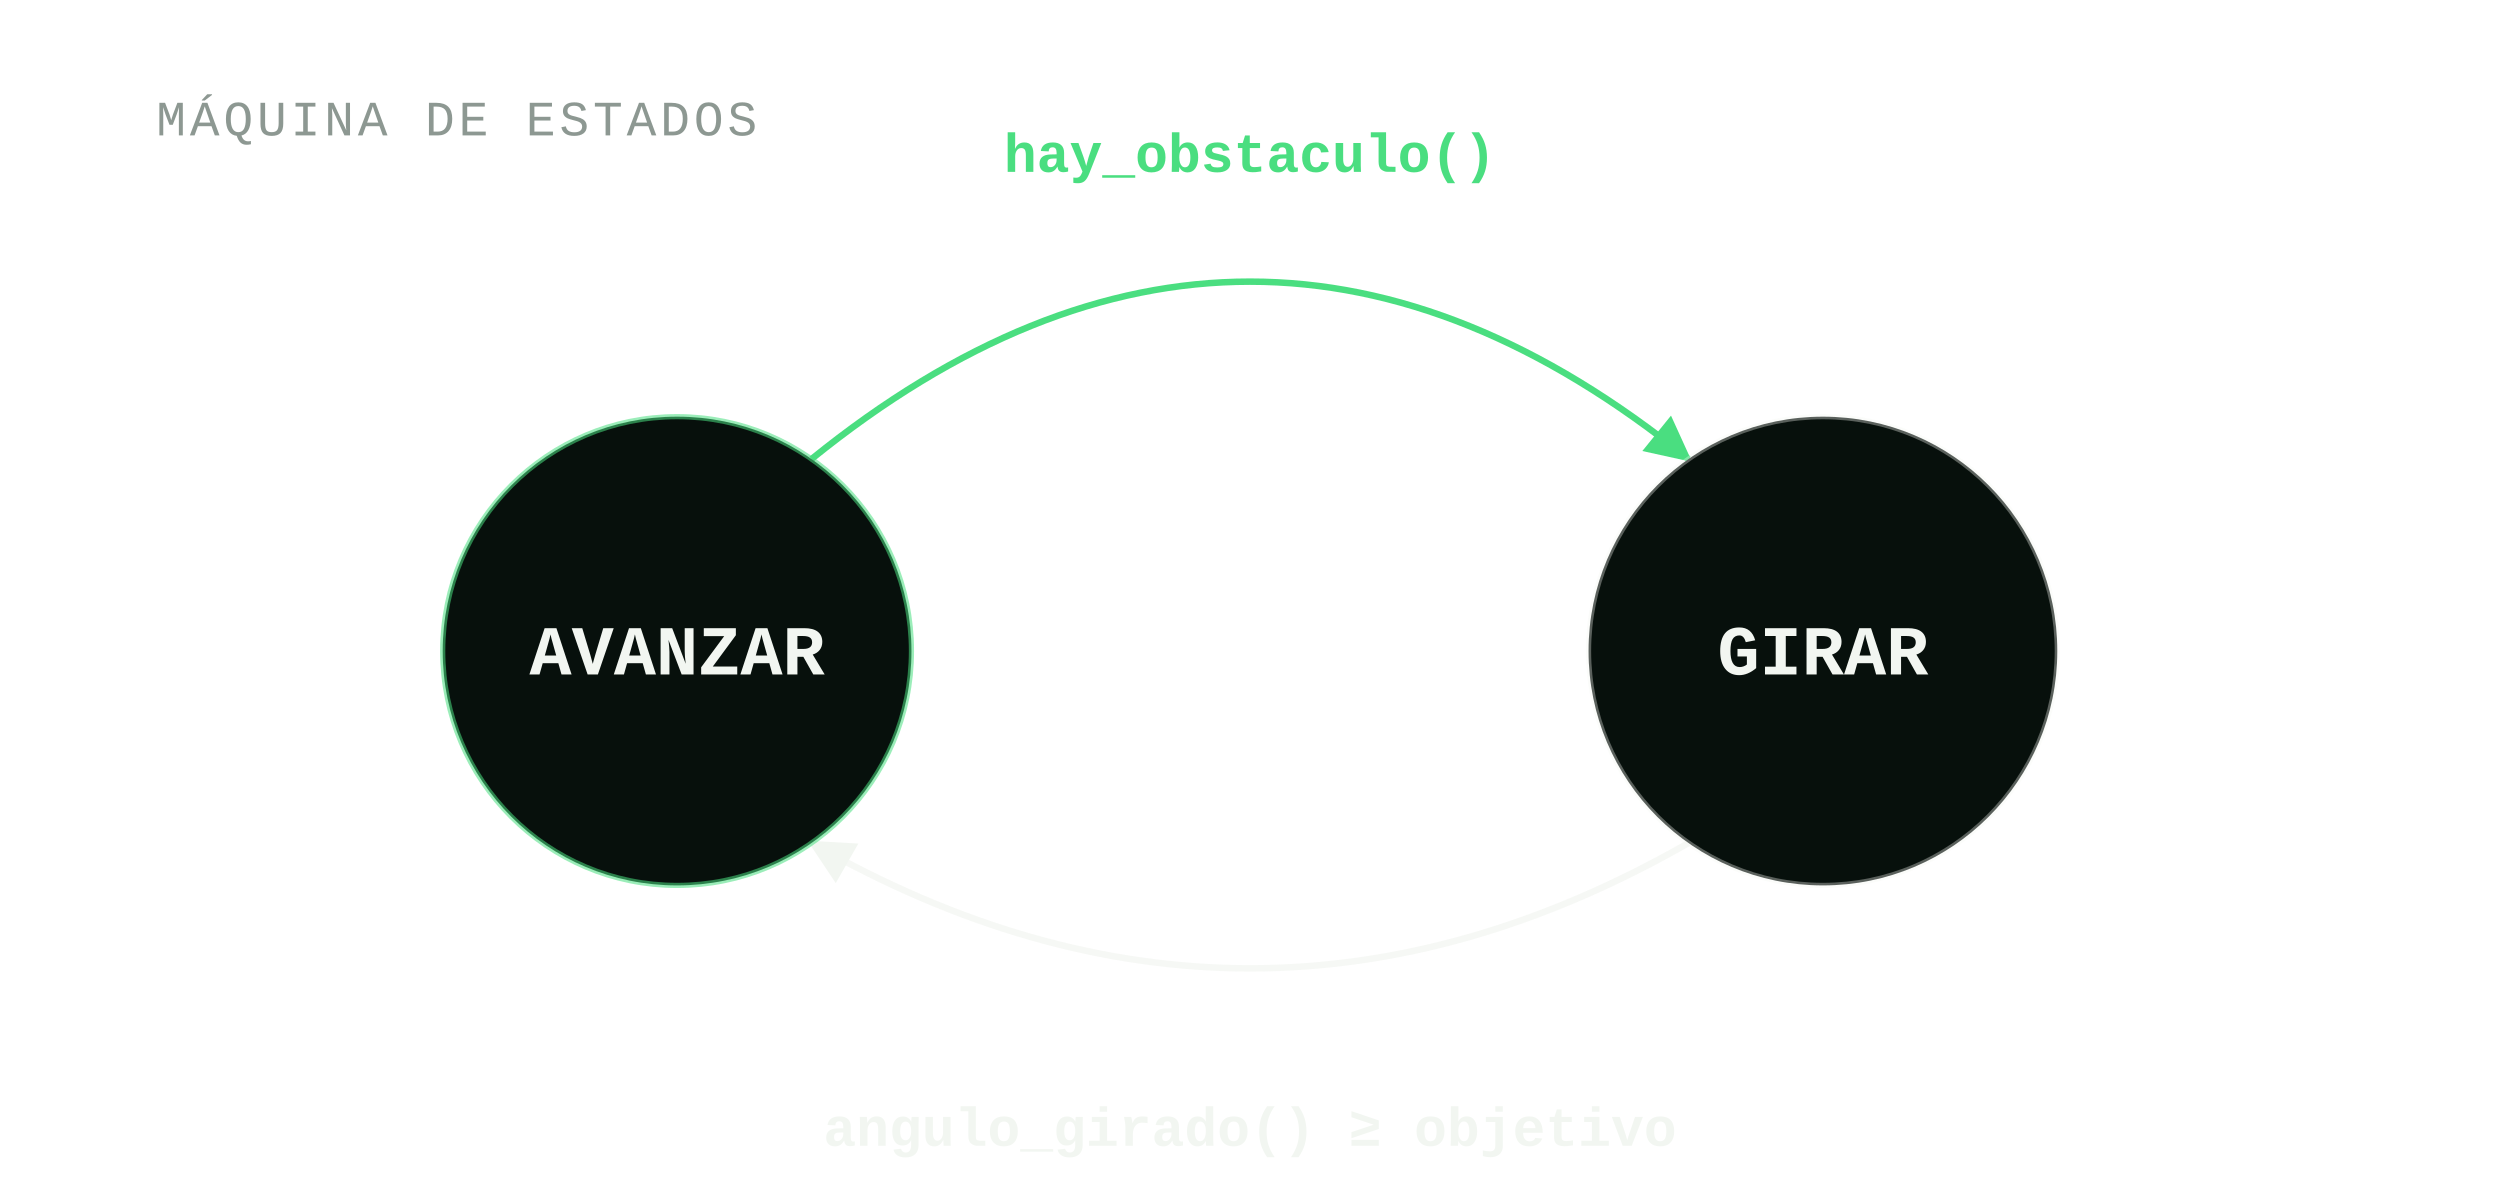
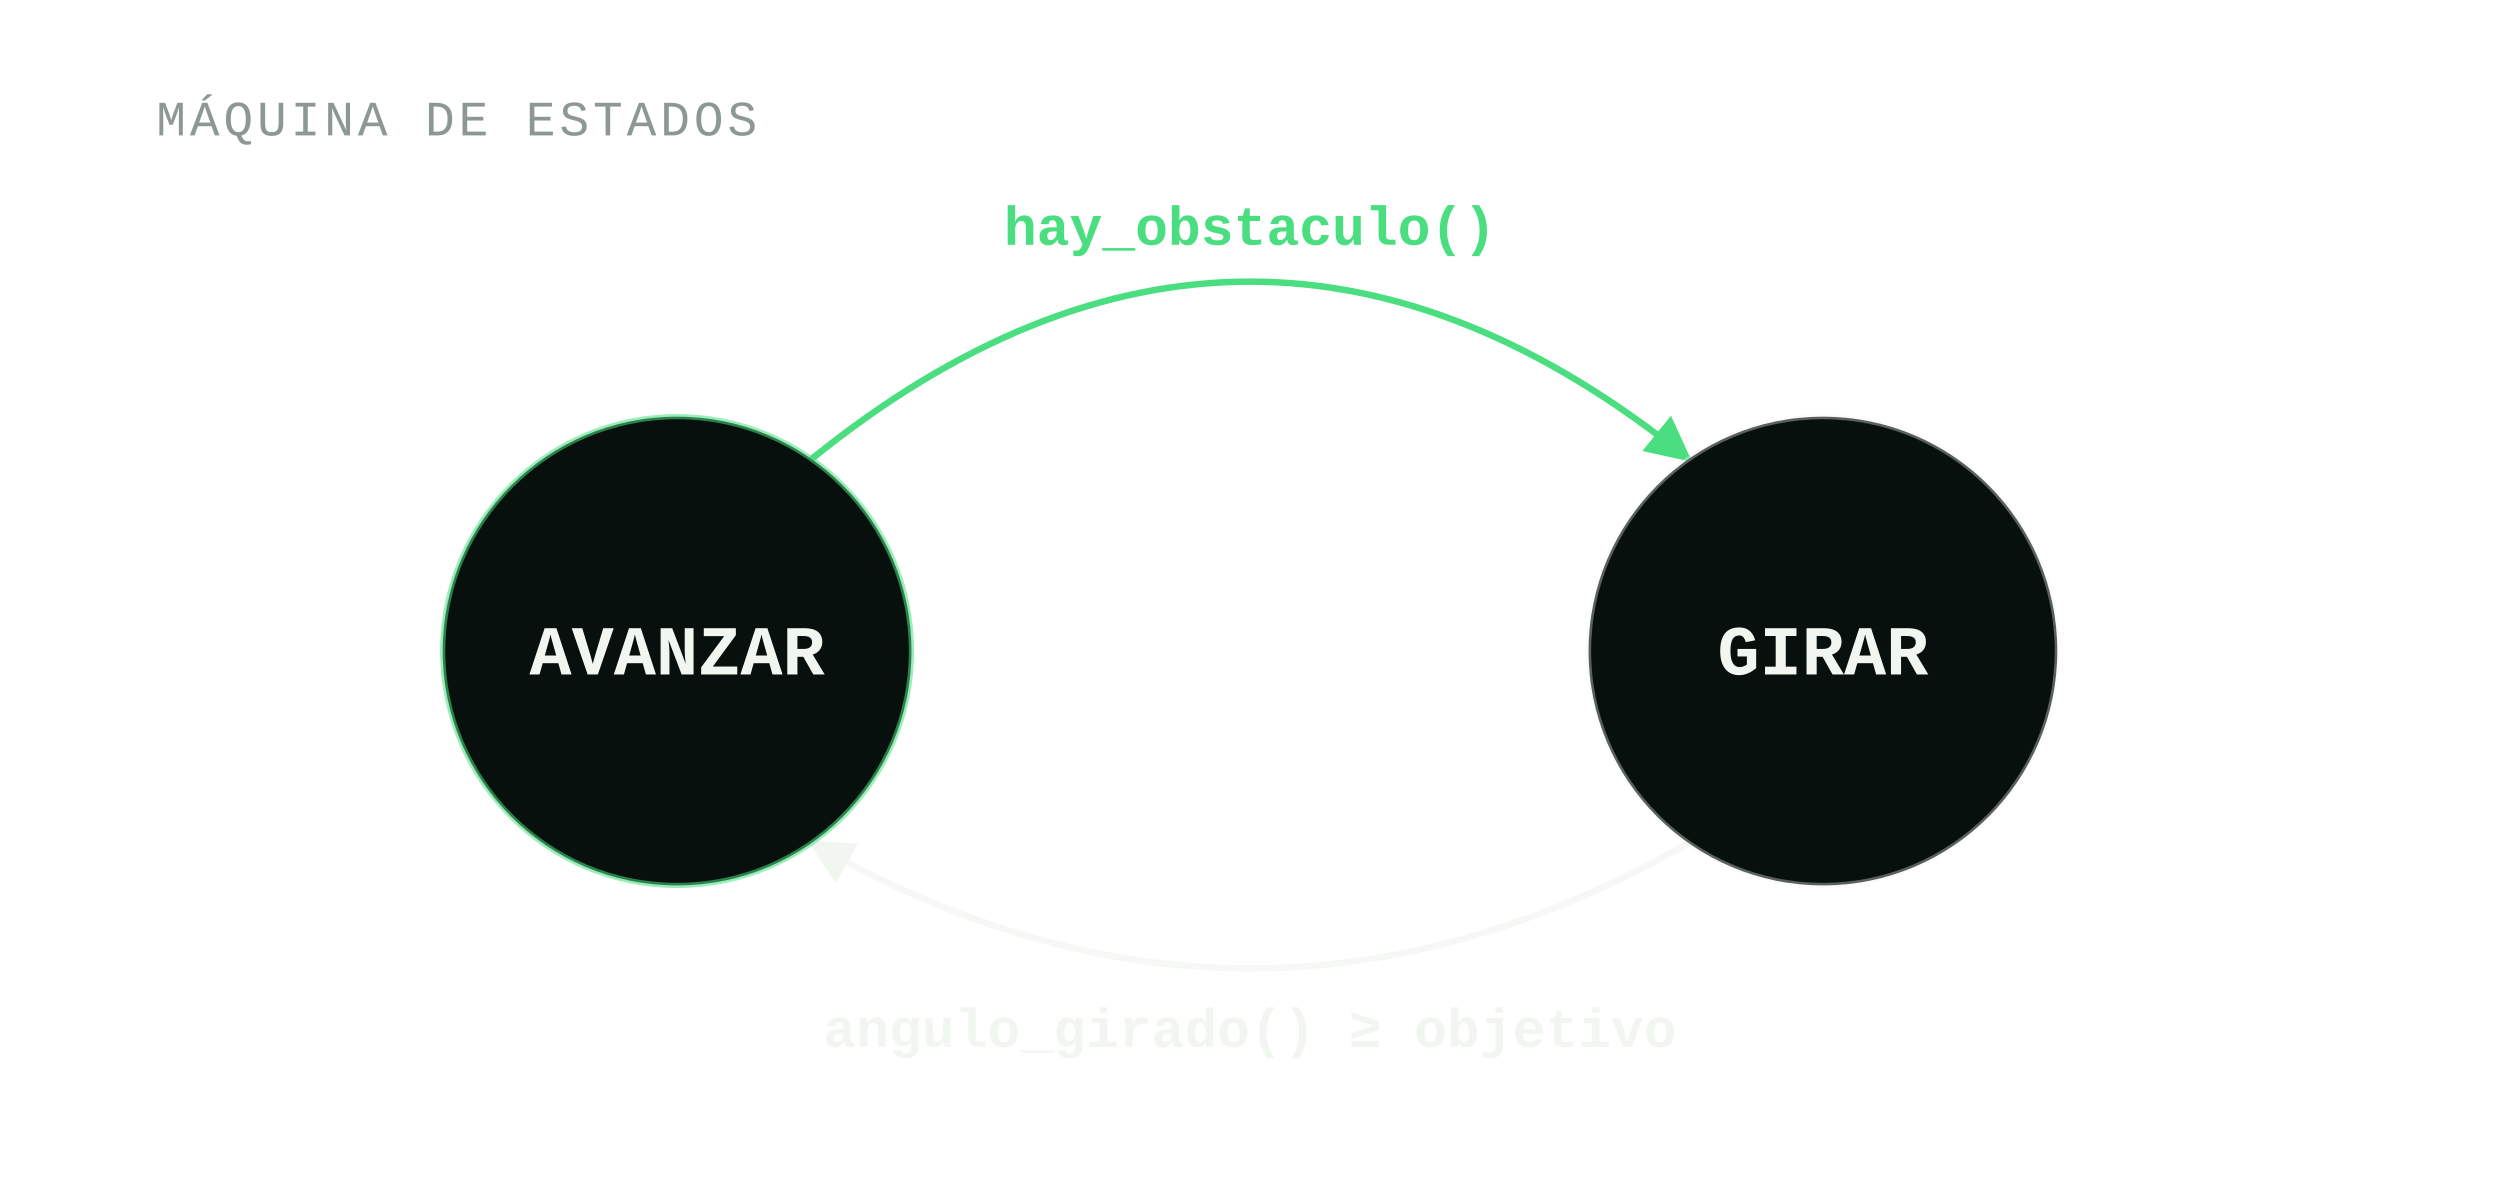
<svg xmlns="http://www.w3.org/2000/svg" viewBox="0 0 960 460" role="img" aria-labelledby="title desc">
  <defs>
    <marker id="state-arrow" viewBox="0 0 10 10" refX="9" refY="5" markerWidth="7" markerHeight="7" orient="auto-start-reverse">
      <path d="M0 0 10 5 0 10Z" fill="#4ade80" />
    </marker>
    <marker id="state-arrow-white" viewBox="0 0 10 10" refX="9" refY="5" markerWidth="7" markerHeight="7" orient="auto-start-reverse">
      <path d="M0 0 10 5 0 10Z" fill="#f2f6f1" />
    </marker>
  </defs>
  <g fill="#8d9892" font-family="'JetBrains Mono', 'Courier New', monospace" font-size="19" letter-spacing="1.5">
    <text x="60" y="52">MÁQUINA DE ESTADOS</text>
  </g>
  <path d="M311.6 176.3 Q480 40 648.4 176.3" fill="none" stroke="#4ade80" stroke-width="2.5" marker-end="url(#state-arrow)" />
  <path d="M648.4 323.7 Q480 420 311.6 323.7" fill="none" stroke="#f2f6f1" stroke-opacity=".7" stroke-width="2.5" marker-end="url(#state-arrow-white)" />
  <g font-family="'JetBrains Mono', 'Courier New', monospace" text-anchor="middle">
-     <text x="480" y="66" fill="#4ade80" font-size="21" font-weight="600">hay_obstaculo()</text>
-     <text x="480" y="440" fill="#f2f6f1" font-size="21" font-weight="600">angulo_girado() ≥ objetivo</text>
+     <text x="480" y="94" fill="#4ade80" font-size="21" font-weight="600">hay_obstaculo()</text>
+     <text x="480" y="402" fill="#f2f6f1" font-size="21" font-weight="600">angulo_girado() ≥ objetivo</text>
  </g>
  <g>
    <circle cx="260" cy="250" r="90" fill="#07100c" stroke="#4ade80" stroke-opacity=".55" stroke-width="2" />
    <circle cx="700" cy="250" r="90" fill="#07100c" stroke="#f2f6f1" stroke-opacity=".35" stroke-width="2" />
  </g>
  <g font-family="'JetBrains Mono', 'Courier New', monospace" text-anchor="middle">
    <text x="260" y="259" fill="#f2f6f1" font-size="27" font-weight="600">AVANZAR</text>
    <text x="700" y="259" fill="#f2f6f1" font-size="27" font-weight="600">GIRAR</text>
  </g>
</svg>
